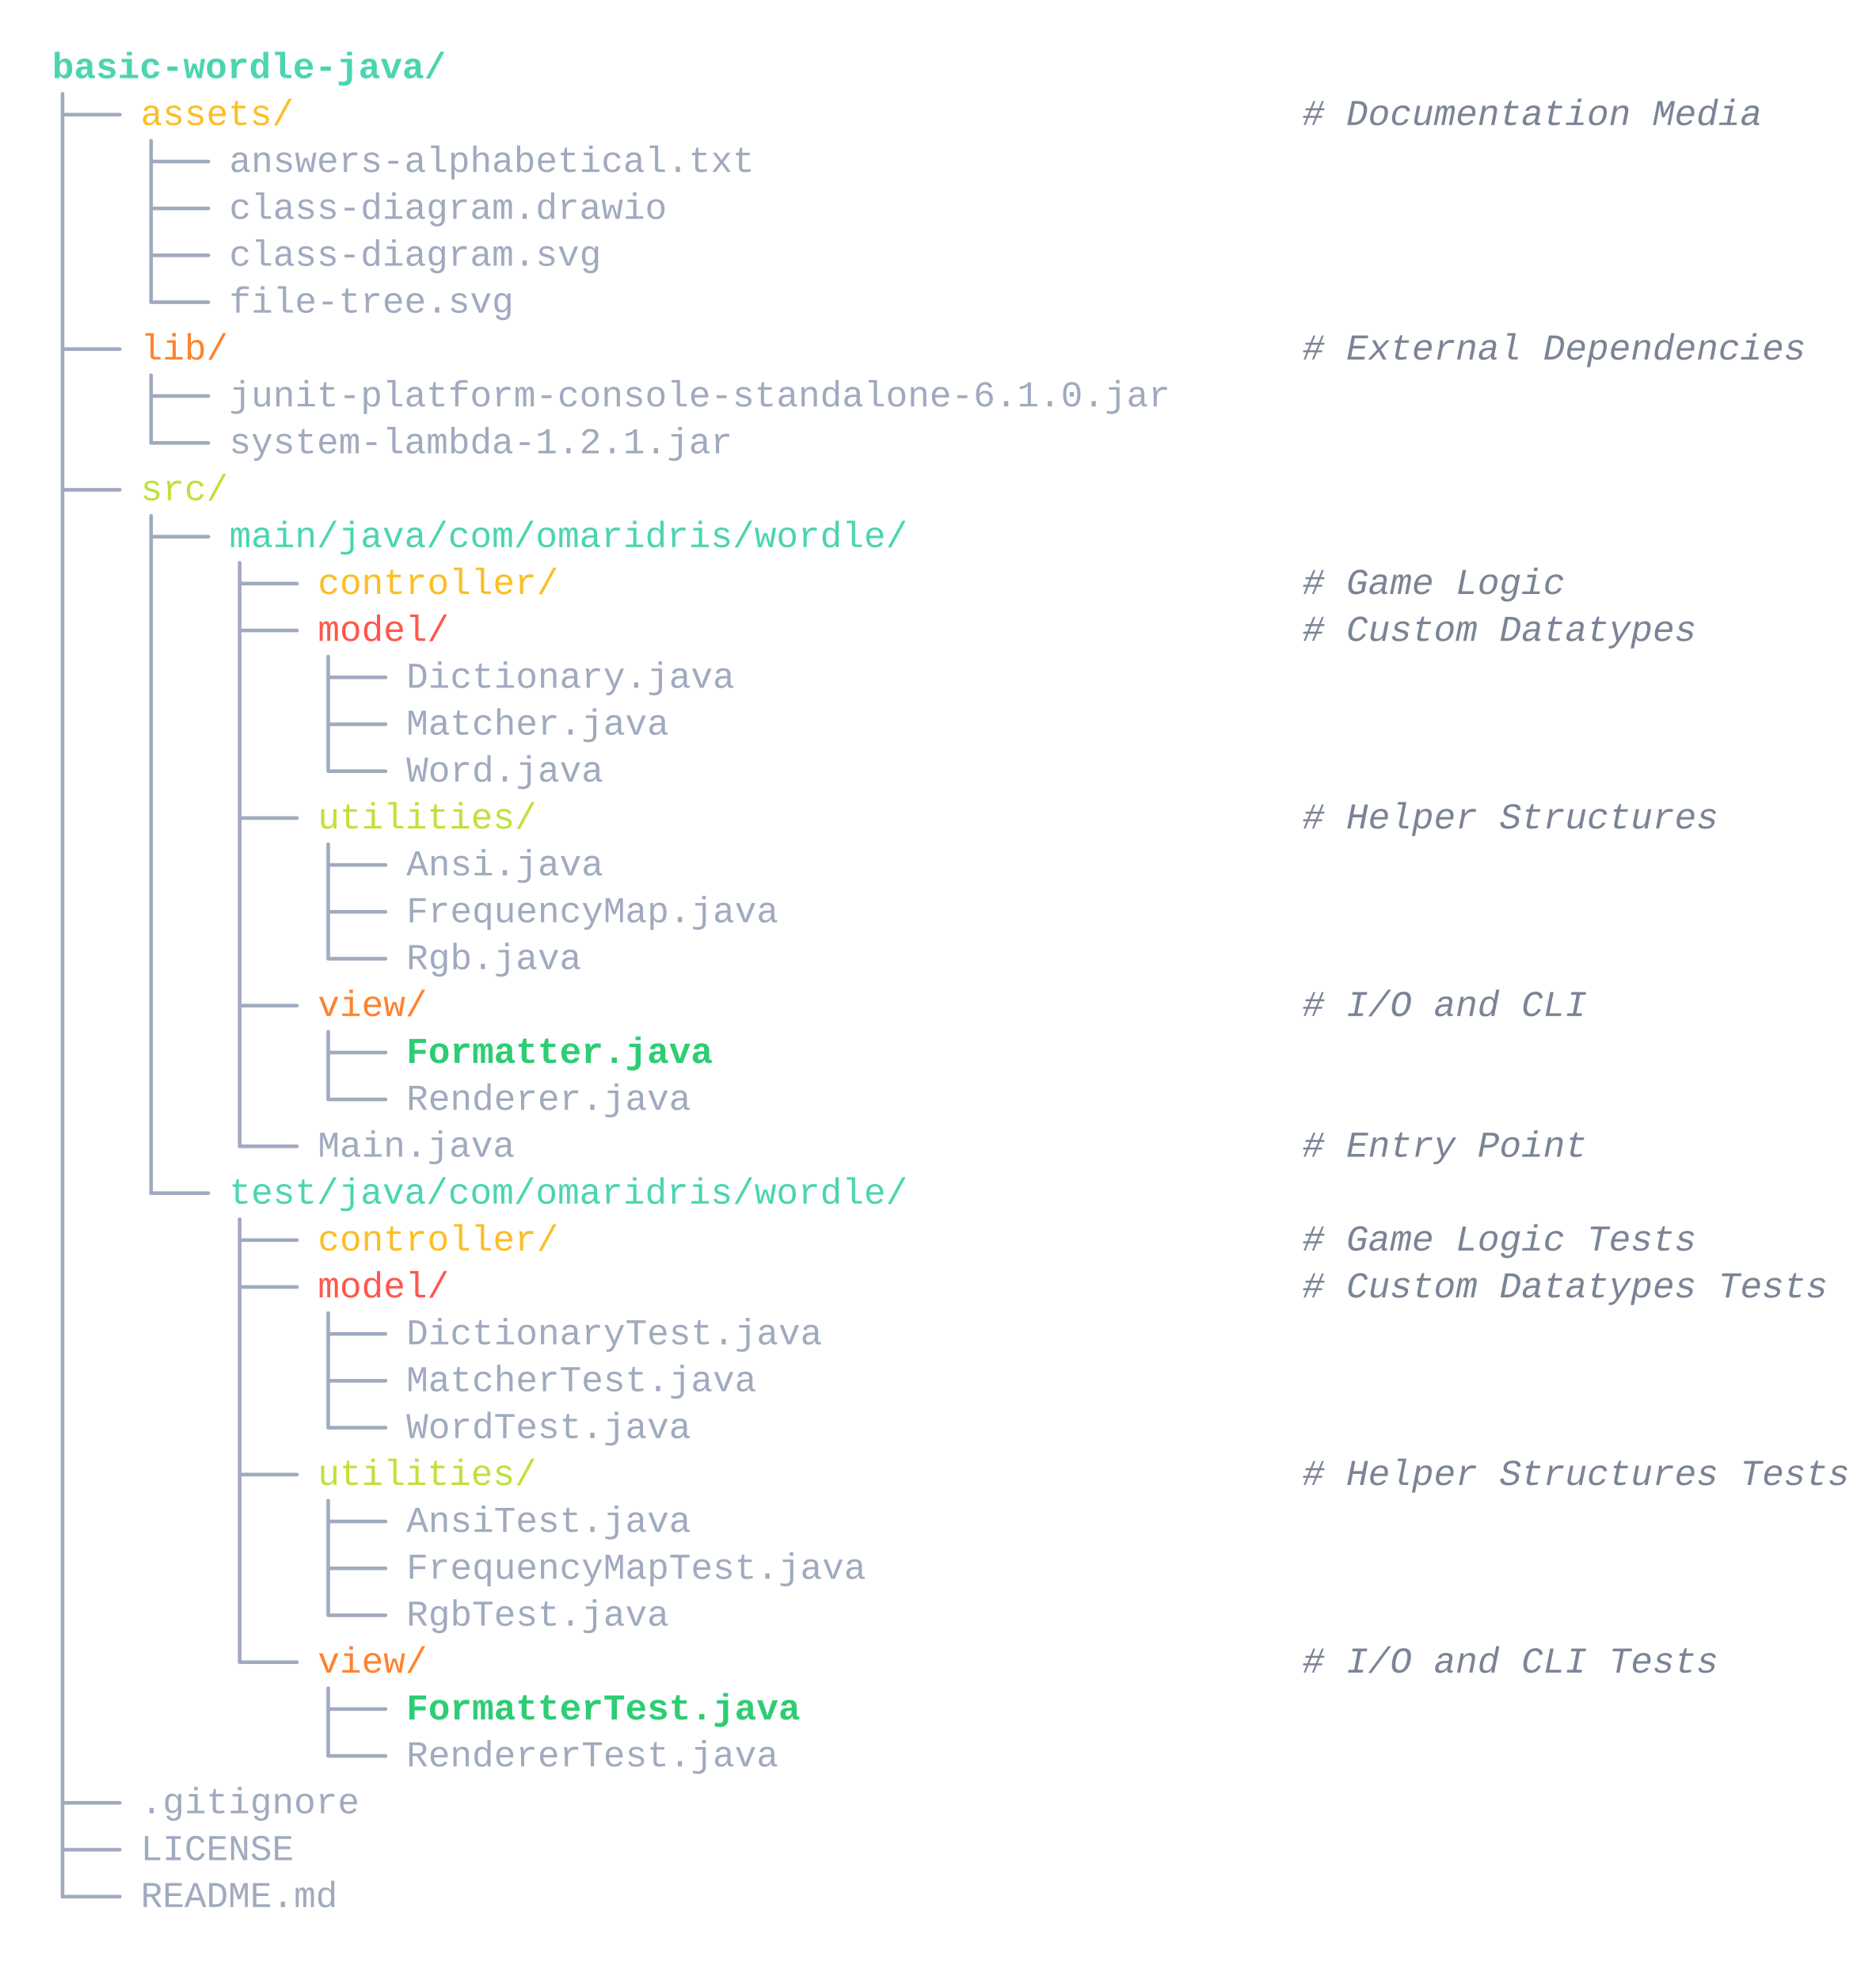
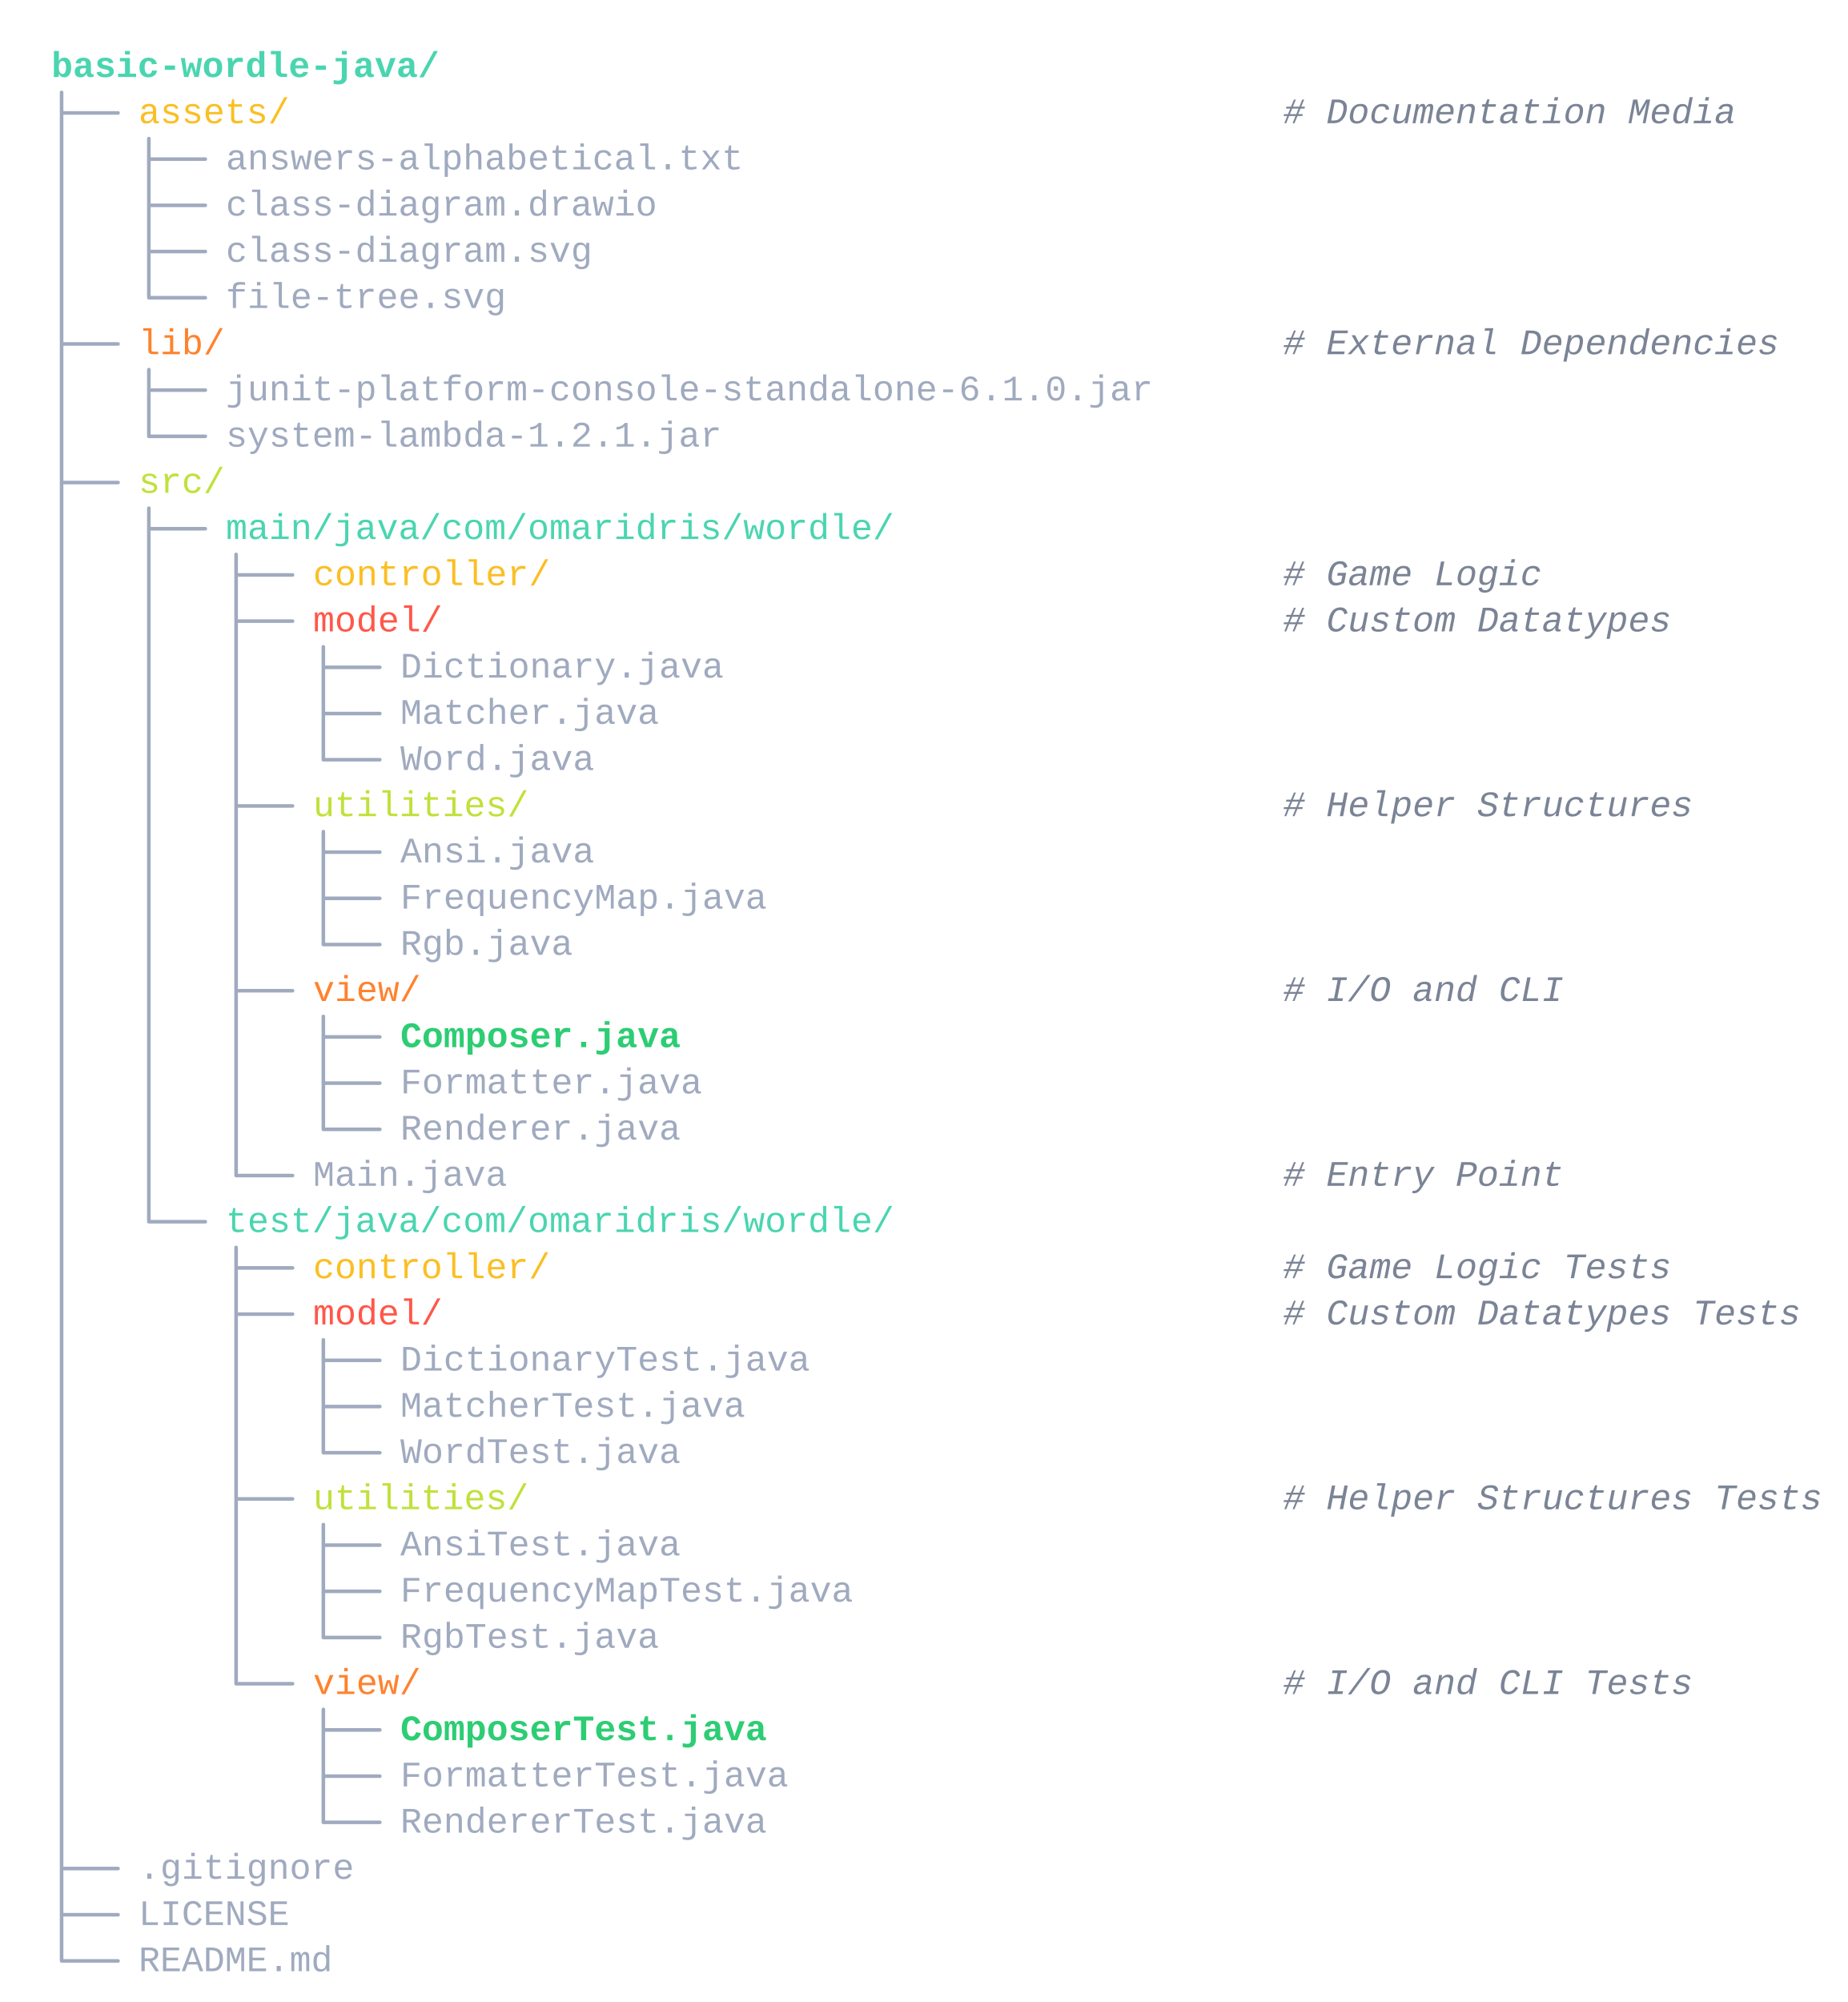
- <svg xmlns="http://www.w3.org/2000/svg" viewBox="0 0 720 760" width="720" height="760">
+ <svg xmlns="http://www.w3.org/2000/svg" viewBox="0 0 720 780" width="720" height="780">
  <style>
    
        /* Global Text Settings */
        .tree { font-family: Menlo, Monaco, 'Courier New', monospace; font-size: 14px; fill: #A0AABF; }
        
        /* Structural Elements */
        .comment { fill: #7B8496; font-style: italic; }
        
        /* Added Files */
        .new { fill: rgb(45, 205, 115); font-weight: bold; }
        
        /* Color Palette */
        .cyan {fill: #4AD5B0; }
        .yellow { fill: #FBBF24; }
        .green { fill: #C0E13B; }
        .red { fill: #FF574A; }
        .orange { fill: #FF822D; }
        .repo { font-weight: bold; }

    </style>
  <rect width="100%" height="100%" fill="transparent" />
  <g stroke="#A0AABF" stroke-width="1.4" fill="none" stroke-linecap="round">
-     <path d="M 24 36 V 728 M 24 44 H 46 M 24 134 H 46 M 24 188 H 46 M 24 692 H 46 M 24 710 H 46 M 24 728 H 46" />
+     <path d="M 24 36 V 764 M 24 44 H 46 M 24 134 H 46 M 24 188 H 46 M 24 728 H 46 M 24 746 H 46 M 24 764 H 46" />
    <path d="M 58 54 V 116 M 58 62 H 80 M 58 80 H 80 M 58 98 H 80 M 58 116 H 80" />
    <path d="M 58 144 V 170 M 58 152 H 80 M 58 170 H 80" />
-     <path d="M 58 198 V 458 M 58 206 H 80 M 58 458 H 80" />
-     <path d="M 92 216 V 440 M 92 224 H 114 M 92 242 H 114 M 92 314 H 114 M 92 386 H 114 M 92 440 H 114" />
-     <path d="M 92 468 V 638 M 92 476 H 114 M 92 494 H 114 M 92 566 H 114 M 92 638 H 114" />
+     <path d="M 58 198 V 476 M 58 206 H 80 M 58 476 H 80" />
+     <path d="M 92 216 V 458 M 92 224 H 114 M 92 242 H 114 M 92 314 H 114 M 92 386 H 114 M 92 458 H 114" />
+     <path d="M 92 486 V 656 M 92 494 H 114 M 92 512 H 114 M 92 584 H 114 M 92 656 H 114" />
    <path d="M 126 252 V 296 M 126 260 H 148 M 126 278 H 148 M 126 296 H 148" />
    <path d="M 126 324 V 368 M 126 332 H 148 M 126 350 H 148 M 126 368 H 148" />
-     <path d="M 126 396 V 422 M 126 404 H 148 M 126 422 H 148" />
-     <path d="M 126 504 V 548 M 126 512 H 148 M 126 530 H 148 M 126 548 H 148" />
-     <path d="M 126 576 V 620 M 126 584 H 148 M 126 602 H 148 M 126 620 H 148" />
-     <path d="M 126 648 V 674 M 126 656 H 148 M 126 674 H 148" />
+     <path d="M 126 396 V 440 M 126 404 H 148 M 126 422 H 148 M 126 440 H 148" />
+     <path d="M 126 522 V 566 M 126 530 H 148 M 126 548 H 148 M 126 566 H 148" />
+     <path d="M 126 594 V 638 M 126 602 H 148 M 126 620 H 148 M 126 638 H 148" />
+     <path d="M 126 666 V 710 M 126 674 H 148 M 126 692 H 148 M 126 710 H 148" />
  </g>
  <text x="20" y="30" class="tree">
    <tspan x="20" dy="0" class="cyan repo">basic-wordle-java/</tspan>
    <tspan x="54" dy="18">
      <tspan class="yellow">assets/</tspan>
      <tspan class="comment" x="500"># Documentation Media</tspan>
    </tspan>
    <tspan x="88" dy="18">answers-alphabetical.txt</tspan>
    <tspan x="88" dy="18">class-diagram.drawio</tspan>
    <tspan x="88" dy="18">class-diagram.svg</tspan>
    <tspan x="88" dy="18">file-tree.svg</tspan>
    <tspan x="54" dy="18">
      <tspan class="orange">lib/</tspan>
      <tspan class="comment" x="500"># External Dependencies</tspan>
    </tspan>
    <tspan x="88" dy="18">junit-platform-console-standalone-6.1.0.jar</tspan>
    <tspan x="88" dy="18">system-lambda-1.2.1.jar</tspan>
    <tspan x="54" dy="18">
      <tspan class="green">src/</tspan>
    </tspan>
    <tspan x="88" dy="18">
      <tspan class="cyan">main/java/com/omaridris/wordle/</tspan>
    </tspan>
    <tspan x="122" dy="18">
      <tspan class="yellow">controller/</tspan>
      <tspan class="comment" x="500"># Game Logic</tspan>
    </tspan>
    <tspan x="122" dy="18">
      <tspan class="red">model/</tspan>
      <tspan class="comment" x="500"># Custom Datatypes</tspan>
    </tspan>
    <tspan x="156" dy="18">Dictionary.java</tspan>
    <tspan x="156" dy="18">Matcher.java</tspan>
    <tspan x="156" dy="18">Word.java</tspan>
    <tspan x="122" dy="18">
      <tspan class="green">utilities/</tspan>
      <tspan class="comment" x="500"># Helper Structures</tspan>
    </tspan>
    <tspan x="156" dy="18">Ansi.java</tspan>
    <tspan x="156" dy="18">FrequencyMap.java</tspan>
    <tspan x="156" dy="18">Rgb.java</tspan>
    <tspan x="122" dy="18">
      <tspan class="orange">view/</tspan>
      <tspan class="comment" x="500"># I/O and CLI</tspan>
    </tspan>
-     <tspan x="156" dy="18" class="new">Formatter.java</tspan>
+     <tspan x="156" dy="18" class="new">Composer.java</tspan>
+     <tspan x="156" dy="18">Formatter.java</tspan>
    <tspan x="156" dy="18">Renderer.java</tspan>
    <tspan x="122" dy="18">Main.java<tspan class="comment" x="500"># Entry Point</tspan>
    </tspan>
    <tspan x="88" dy="18">
      <tspan class="cyan">test/java/com/omaridris/wordle/</tspan>
    </tspan>
    <tspan x="122" dy="18">
      <tspan class="yellow">controller/</tspan>
      <tspan class="comment" x="500"># Game Logic Tests</tspan>
    </tspan>
    <tspan x="122" dy="18">
      <tspan class="red">model/</tspan>
      <tspan class="comment" x="500"># Custom Datatypes Tests</tspan>
    </tspan>
    <tspan x="156" dy="18">DictionaryTest.java</tspan>
    <tspan x="156" dy="18">MatcherTest.java</tspan>
    <tspan x="156" dy="18">WordTest.java</tspan>
    <tspan x="122" dy="18">
      <tspan class="green">utilities/</tspan>
      <tspan class="comment" x="500"># Helper Structures Tests</tspan>
    </tspan>
    <tspan x="156" dy="18">AnsiTest.java</tspan>
    <tspan x="156" dy="18">FrequencyMapTest.java</tspan>
    <tspan x="156" dy="18">RgbTest.java</tspan>
    <tspan x="122" dy="18">
      <tspan class="orange">view/</tspan>
      <tspan class="comment" x="500"># I/O and CLI Tests</tspan>
    </tspan>
-     <tspan x="156" dy="18" class="new">FormatterTest.java</tspan>
+     <tspan x="156" dy="18" class="new">ComposerTest.java</tspan>
+     <tspan x="156" dy="18">FormatterTest.java</tspan>
    <tspan x="156" dy="18">RendererTest.java</tspan>
    <tspan x="54" dy="18">.gitignore</tspan>
    <tspan x="54" dy="18">LICENSE</tspan>
    <tspan x="54" dy="18">README.md</tspan>
  </text>
</svg>
